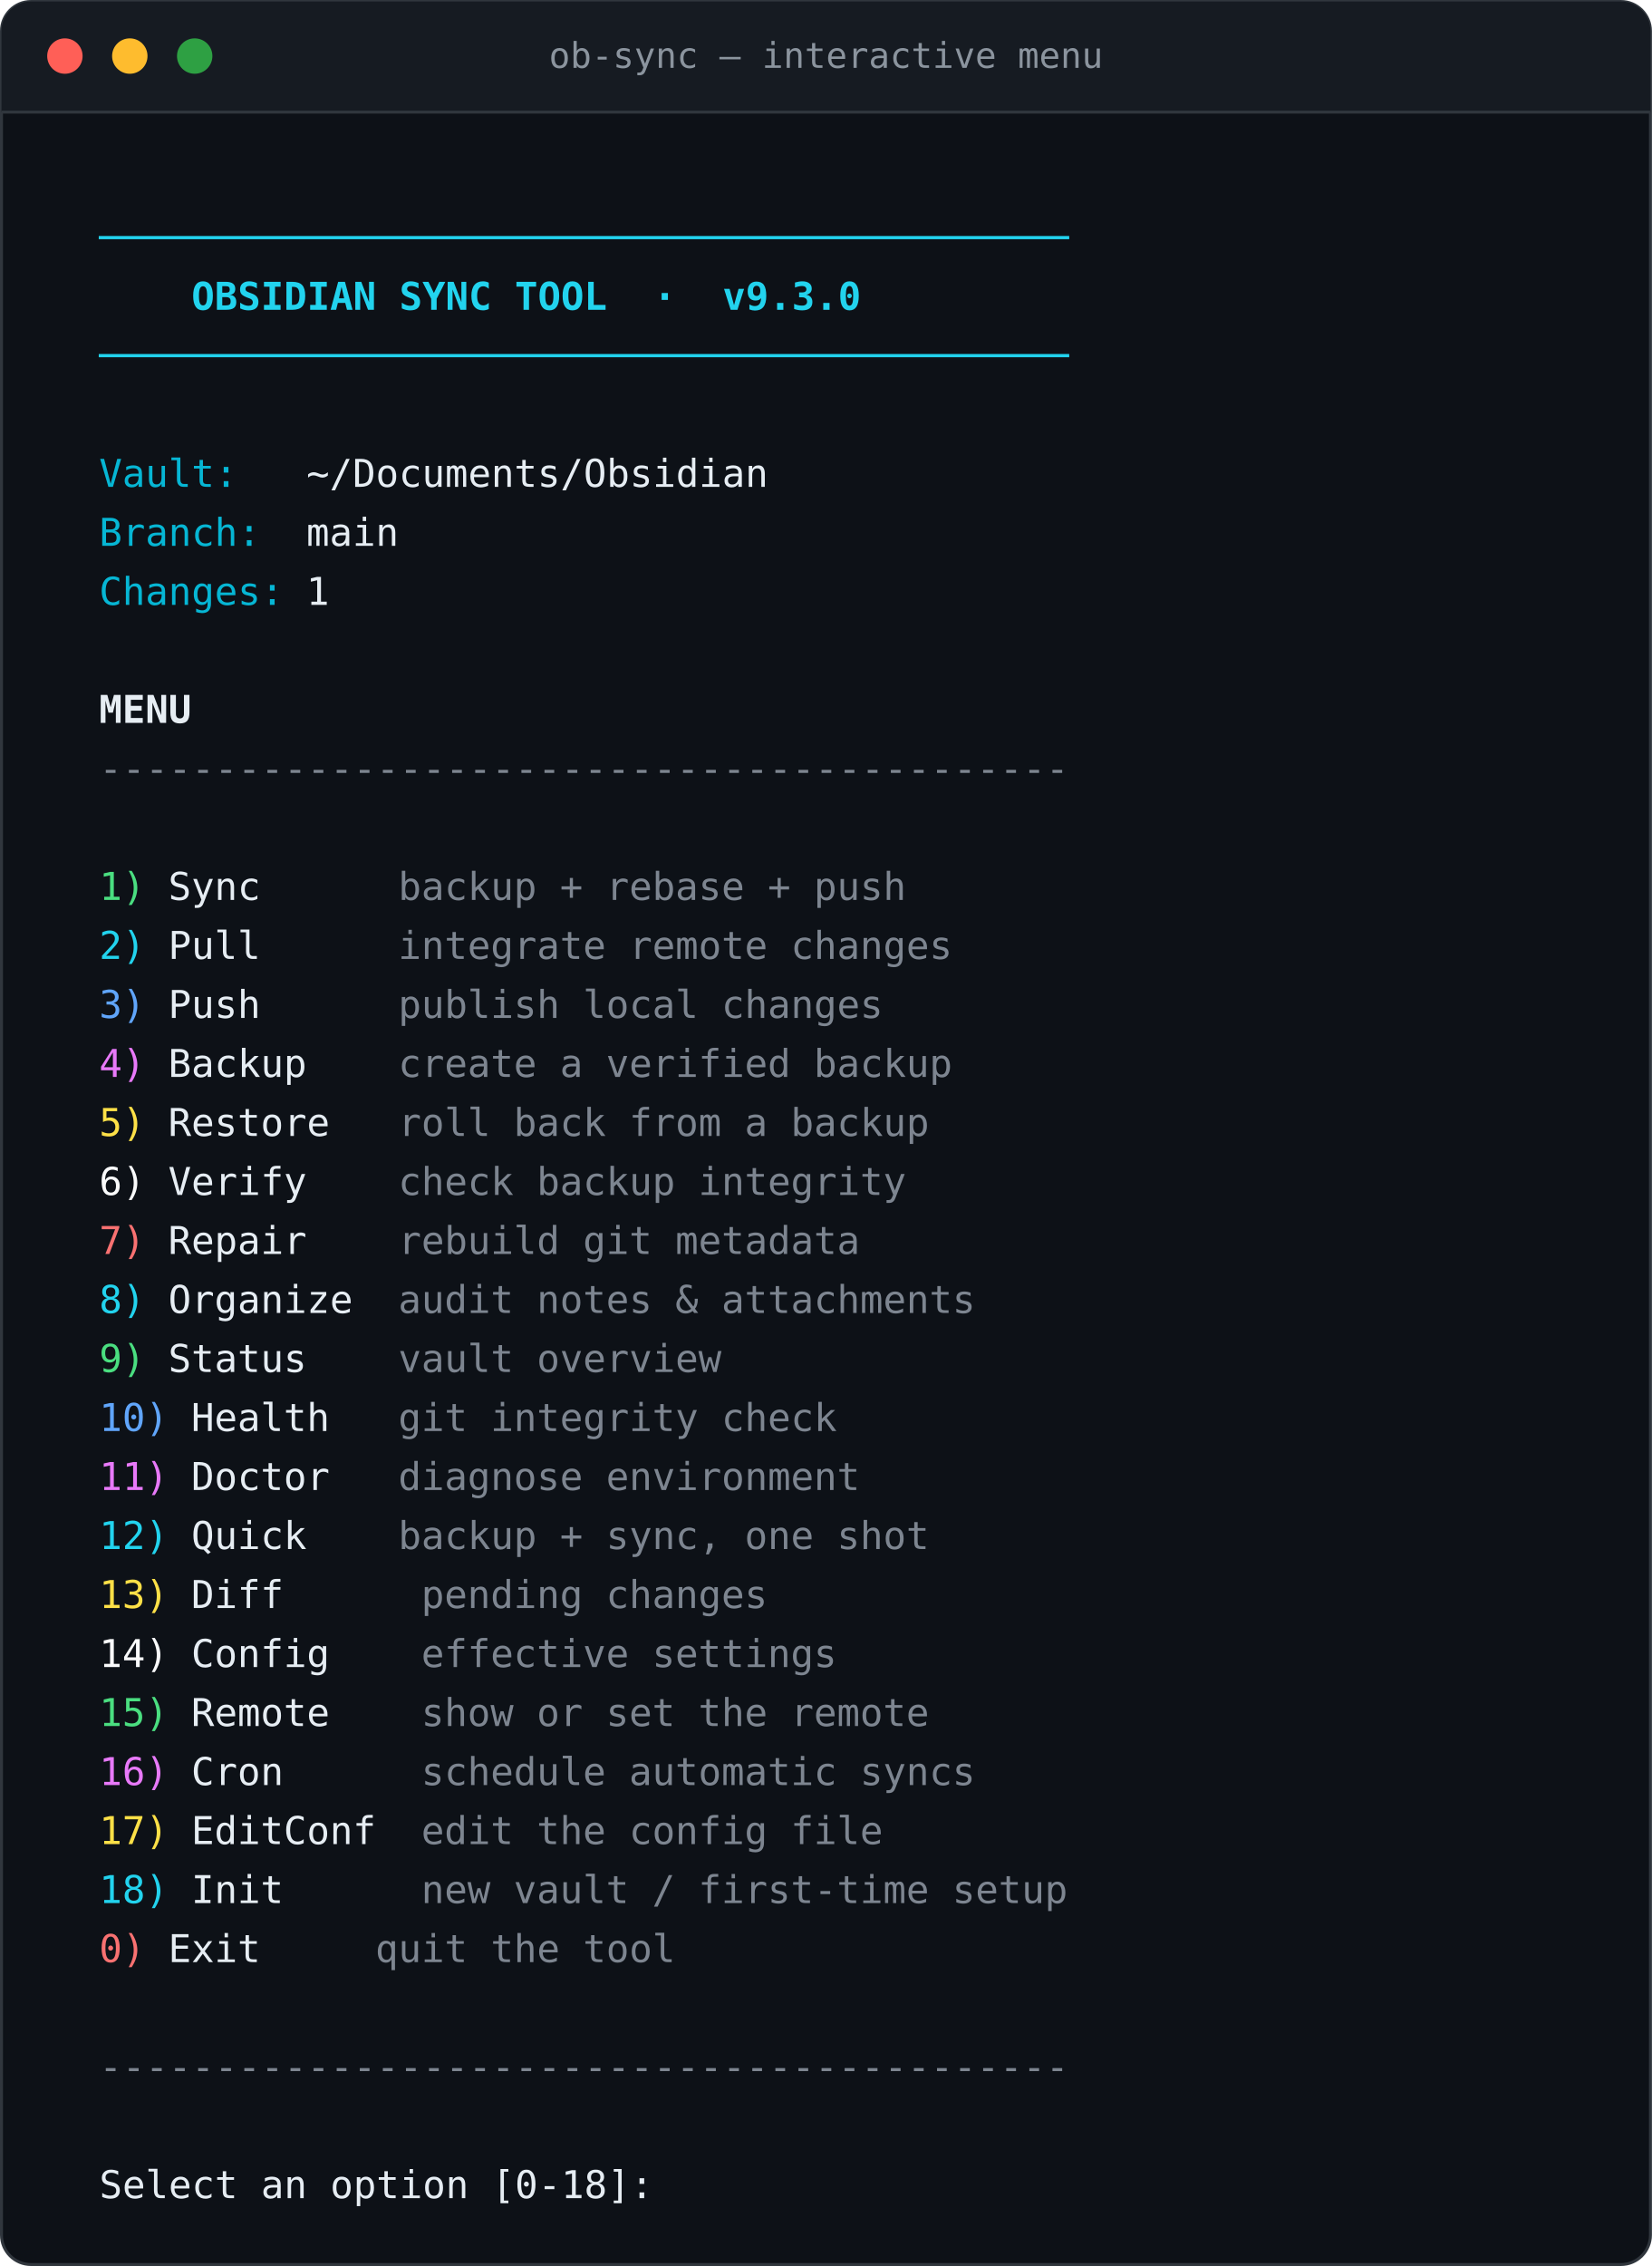
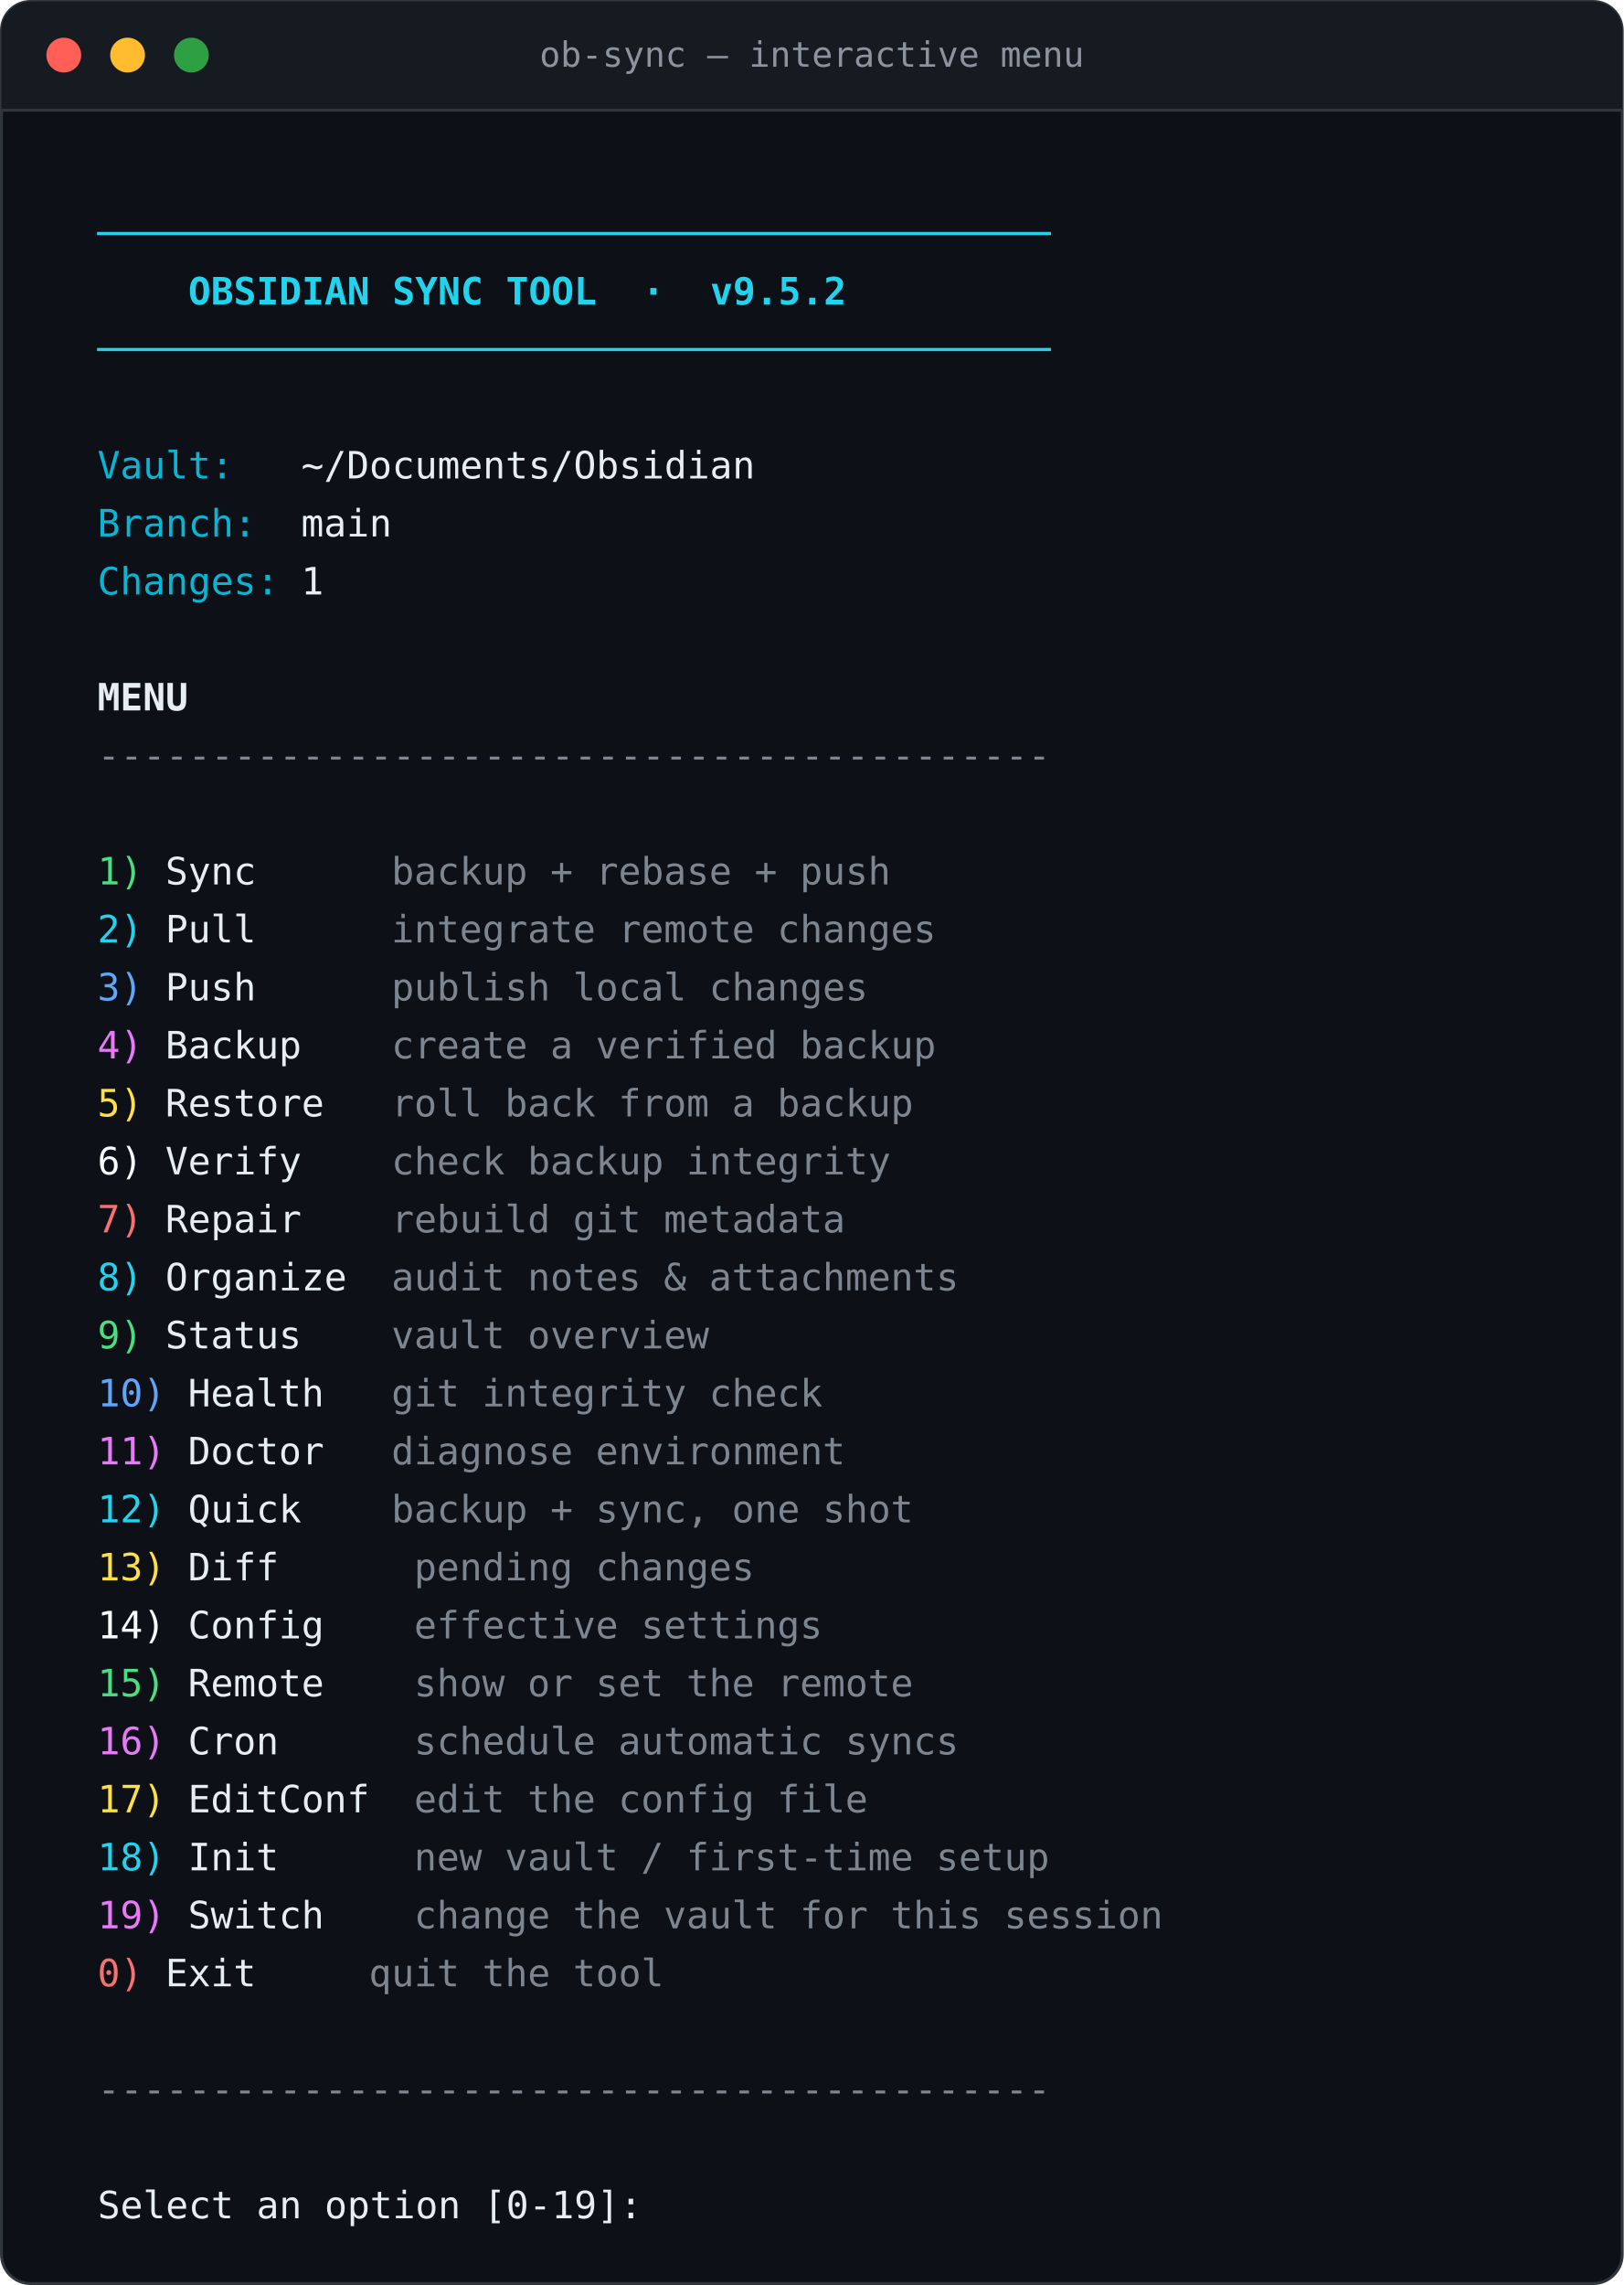
- <svg xmlns="http://www.w3.org/2000/svg" width="560" height="768" viewBox="0 0 560 768" font-family="ui-monospace, 'SFMono-Regular', 'JetBrains Mono', Menlo, Consolas, monospace" font-size="13">
-   <rect x="0.5" y="0.5" width="559" height="767" rx="10" fill="#0d1117" stroke="#30363d" />
+ <svg xmlns="http://www.w3.org/2000/svg" width="560" height="788" viewBox="0 0 560 788" font-family="ui-monospace, 'SFMono-Regular', 'JetBrains Mono', Menlo, Consolas, monospace" font-size="13">
+   <rect x="0.5" y="0.5" width="559" height="787" rx="10" fill="#0d1117" stroke="#30363d" />
  <path d="M0.5,10.5 a10,10 0 0 1 10,-10 h539 a10,10 0 0 1 10,10 v27.5 h-559 z" fill="#161b22" />
  <line x1="0.5" y1="38" x2="559.5" y2="38" stroke="#30363d" />
  <circle cx="22" cy="19.0" r="6" fill="#ff5f57" />
  <circle cx="44" cy="19.0" r="6" fill="#febc2e" />
  <circle cx="66" cy="19.0" r="6" fill="#2ea043" />
  <text x="280.0" y="23.0" text-anchor="middle" fill="#8b949e" font-size="12">ob-sync — interactive menu</text>
  <text x="18.0" y="85" fill="#e6edf3" font-weight="400" xml:space="preserve">  </text>
  <text x="33.6" y="85" fill="#22d3ee" font-weight="600" xml:space="preserve">──────────────────────────────────────────</text>
  <text x="18.0" y="105" fill="#e6edf3" font-weight="400" xml:space="preserve">  </text>
-   <text x="33.6" y="105" fill="#22d3ee" font-weight="600" xml:space="preserve">    OBSIDIAN SYNC TOOL  ·  v9.3.0</text>
+   <text x="33.6" y="105" fill="#22d3ee" font-weight="600" xml:space="preserve">    OBSIDIAN SYNC TOOL  ·  v9.5.2</text>
  <text x="18.0" y="125" fill="#e6edf3" font-weight="400" xml:space="preserve">  </text>
  <text x="33.6" y="125" fill="#22d3ee" font-weight="600" xml:space="preserve">──────────────────────────────────────────</text>
  <text x="18.0" y="165" fill="#e6edf3" font-weight="400" xml:space="preserve">  </text>
  <text x="33.6" y="165" fill="#06b6d4" font-weight="400" xml:space="preserve">Vault:</text>
  <text x="80.4" y="165" fill="#e6edf3" font-weight="400" xml:space="preserve">   ~/Documents/Obsidian</text>
  <text x="18.0" y="185" fill="#e6edf3" font-weight="400" xml:space="preserve">  </text>
  <text x="33.6" y="185" fill="#06b6d4" font-weight="400" xml:space="preserve">Branch:</text>
  <text x="88.2" y="185" fill="#e6edf3" font-weight="400" xml:space="preserve">  main</text>
  <text x="18.0" y="205" fill="#e6edf3" font-weight="400" xml:space="preserve">  </text>
  <text x="33.6" y="205" fill="#06b6d4" font-weight="400" xml:space="preserve">Changes:</text>
  <text x="96.0" y="205" fill="#e6edf3" font-weight="400" xml:space="preserve"> 1</text>
  <text x="18.0" y="245" fill="#e6edf3" font-weight="400" xml:space="preserve">  </text>
  <text x="33.6" y="245" fill="#e6edf3" font-weight="600" xml:space="preserve">MENU</text>
  <text x="18.0" y="265" fill="#e6edf3" font-weight="400" xml:space="preserve">  </text>
  <text x="33.6" y="265" fill="#7d8590" font-weight="400" xml:space="preserve">------------------------------------------</text>
  <text x="18.0" y="305" fill="#e6edf3" font-weight="400" xml:space="preserve">  </text>
  <text x="33.6" y="305" fill="#4ade80" font-weight="400" xml:space="preserve">1)</text>
  <text x="49.2" y="305" fill="#e6edf3" font-weight="400" xml:space="preserve"> Sync      </text>
  <text x="135.0" y="305" fill="#7d8590" font-weight="400" xml:space="preserve">backup + rebase + push</text>
  <text x="18.0" y="325" fill="#e6edf3" font-weight="400" xml:space="preserve">  </text>
  <text x="33.6" y="325" fill="#22d3ee" font-weight="400" xml:space="preserve">2)</text>
  <text x="49.2" y="325" fill="#e6edf3" font-weight="400" xml:space="preserve"> Pull      </text>
  <text x="135.0" y="325" fill="#7d8590" font-weight="400" xml:space="preserve">integrate remote changes</text>
  <text x="18.0" y="345" fill="#e6edf3" font-weight="400" xml:space="preserve">  </text>
  <text x="33.6" y="345" fill="#60a5fa" font-weight="400" xml:space="preserve">3)</text>
  <text x="49.2" y="345" fill="#e6edf3" font-weight="400" xml:space="preserve"> Push      </text>
  <text x="135.0" y="345" fill="#7d8590" font-weight="400" xml:space="preserve">publish local changes</text>
  <text x="18.0" y="365" fill="#e6edf3" font-weight="400" xml:space="preserve">  </text>
  <text x="33.6" y="365" fill="#e879f9" font-weight="400" xml:space="preserve">4)</text>
  <text x="49.2" y="365" fill="#e6edf3" font-weight="400" xml:space="preserve"> Backup    </text>
  <text x="135.0" y="365" fill="#7d8590" font-weight="400" xml:space="preserve">create a verified backup</text>
  <text x="18.0" y="385" fill="#e6edf3" font-weight="400" xml:space="preserve">  </text>
  <text x="33.6" y="385" fill="#fde047" font-weight="400" xml:space="preserve">5)</text>
  <text x="49.2" y="385" fill="#e6edf3" font-weight="400" xml:space="preserve"> Restore   </text>
  <text x="135.0" y="385" fill="#7d8590" font-weight="400" xml:space="preserve">roll back from a backup</text>
  <text x="18.0" y="405" fill="#e6edf3" font-weight="400" xml:space="preserve">  </text>
  <text x="33.6" y="405" fill="#f9fafb" font-weight="400" xml:space="preserve">6)</text>
  <text x="49.2" y="405" fill="#e6edf3" font-weight="400" xml:space="preserve"> Verify    </text>
  <text x="135.0" y="405" fill="#7d8590" font-weight="400" xml:space="preserve">check backup integrity</text>
  <text x="18.0" y="425" fill="#e6edf3" font-weight="400" xml:space="preserve">  </text>
  <text x="33.6" y="425" fill="#f87171" font-weight="400" xml:space="preserve">7)</text>
  <text x="49.2" y="425" fill="#e6edf3" font-weight="400" xml:space="preserve"> Repair    </text>
  <text x="135.0" y="425" fill="#7d8590" font-weight="400" xml:space="preserve">rebuild git metadata</text>
  <text x="18.0" y="445" fill="#e6edf3" font-weight="400" xml:space="preserve">  </text>
  <text x="33.6" y="445" fill="#22d3ee" font-weight="400" xml:space="preserve">8)</text>
  <text x="49.2" y="445" fill="#e6edf3" font-weight="400" xml:space="preserve"> Organize  </text>
  <text x="135.0" y="445" fill="#7d8590" font-weight="400" xml:space="preserve">audit notes &amp; attachments</text>
  <text x="18.0" y="465" fill="#e6edf3" font-weight="400" xml:space="preserve">  </text>
  <text x="33.6" y="465" fill="#4ade80" font-weight="400" xml:space="preserve">9)</text>
  <text x="49.2" y="465" fill="#e6edf3" font-weight="400" xml:space="preserve"> Status    </text>
  <text x="135.0" y="465" fill="#7d8590" font-weight="400" xml:space="preserve">vault overview</text>
  <text x="18.0" y="485" fill="#e6edf3" font-weight="400" xml:space="preserve">  </text>
  <text x="33.6" y="485" fill="#60a5fa" font-weight="400" xml:space="preserve">10)</text>
  <text x="57.0" y="485" fill="#e6edf3" font-weight="400" xml:space="preserve"> Health   </text>
  <text x="135.0" y="485" fill="#7d8590" font-weight="400" xml:space="preserve">git integrity check</text>
  <text x="18.0" y="505" fill="#e6edf3" font-weight="400" xml:space="preserve">  </text>
  <text x="33.6" y="505" fill="#e879f9" font-weight="400" xml:space="preserve">11)</text>
  <text x="57.0" y="505" fill="#e6edf3" font-weight="400" xml:space="preserve"> Doctor   </text>
  <text x="135.0" y="505" fill="#7d8590" font-weight="400" xml:space="preserve">diagnose environment</text>
  <text x="18.0" y="525" fill="#e6edf3" font-weight="400" xml:space="preserve">  </text>
  <text x="33.6" y="525" fill="#22d3ee" font-weight="400" xml:space="preserve">12)</text>
  <text x="57.0" y="525" fill="#e6edf3" font-weight="400" xml:space="preserve"> Quick    </text>
  <text x="135.0" y="525" fill="#7d8590" font-weight="400" xml:space="preserve">backup + sync, one shot</text>
  <text x="18.0" y="545" fill="#e6edf3" font-weight="400" xml:space="preserve">  </text>
  <text x="33.6" y="545" fill="#fde047" font-weight="400" xml:space="preserve">13)</text>
  <text x="57.0" y="545" fill="#e6edf3" font-weight="400" xml:space="preserve"> Diff      </text>
  <text x="142.8" y="545" fill="#7d8590" font-weight="400" xml:space="preserve">pending changes</text>
  <text x="18.0" y="565" fill="#e6edf3" font-weight="400" xml:space="preserve">  </text>
  <text x="33.6" y="565" fill="#f9fafb" font-weight="400" xml:space="preserve">14)</text>
  <text x="57.0" y="565" fill="#e6edf3" font-weight="400" xml:space="preserve"> Config    </text>
  <text x="142.8" y="565" fill="#7d8590" font-weight="400" xml:space="preserve">effective settings</text>
  <text x="18.0" y="585" fill="#e6edf3" font-weight="400" xml:space="preserve">  </text>
  <text x="33.6" y="585" fill="#4ade80" font-weight="400" xml:space="preserve">15)</text>
  <text x="57.0" y="585" fill="#e6edf3" font-weight="400" xml:space="preserve"> Remote    </text>
  <text x="142.8" y="585" fill="#7d8590" font-weight="400" xml:space="preserve">show or set the remote</text>
  <text x="18.0" y="605" fill="#e6edf3" font-weight="400" xml:space="preserve">  </text>
  <text x="33.6" y="605" fill="#e879f9" font-weight="400" xml:space="preserve">16)</text>
  <text x="57.0" y="605" fill="#e6edf3" font-weight="400" xml:space="preserve"> Cron      </text>
  <text x="142.8" y="605" fill="#7d8590" font-weight="400" xml:space="preserve">schedule automatic syncs</text>
  <text x="18.0" y="625" fill="#e6edf3" font-weight="400" xml:space="preserve">  </text>
  <text x="33.6" y="625" fill="#fde047" font-weight="400" xml:space="preserve">17)</text>
  <text x="57.0" y="625" fill="#e6edf3" font-weight="400" xml:space="preserve"> EditConf  </text>
  <text x="142.8" y="625" fill="#7d8590" font-weight="400" xml:space="preserve">edit the config file</text>
  <text x="18.0" y="645" fill="#e6edf3" font-weight="400" xml:space="preserve">  </text>
  <text x="33.6" y="645" fill="#22d3ee" font-weight="400" xml:space="preserve">18)</text>
  <text x="57.0" y="645" fill="#e6edf3" font-weight="400" xml:space="preserve"> Init      </text>
  <text x="142.8" y="645" fill="#7d8590" font-weight="400" xml:space="preserve">new vault / first-time setup</text>
  <text x="18.0" y="665" fill="#e6edf3" font-weight="400" xml:space="preserve">  </text>
-   <text x="33.6" y="665" fill="#f87171" font-weight="400" xml:space="preserve">0)</text>
-   <text x="49.2" y="665" fill="#e6edf3" font-weight="400" xml:space="preserve"> Exit     </text>
-   <text x="127.2" y="665" fill="#7d8590" font-weight="400" xml:space="preserve">quit the tool</text>
-   <text x="18.0" y="705" fill="#e6edf3" font-weight="400" xml:space="preserve">  </text>
-   <text x="33.6" y="705" fill="#7d8590" font-weight="400" xml:space="preserve">------------------------------------------</text>
-   <text x="18.0" y="745" fill="#e6edf3" font-weight="400" xml:space="preserve">  Select an option [0-18]: </text>
+   <text x="33.6" y="665" fill="#e879f9" font-weight="400" xml:space="preserve">19)</text>
+   <text x="57.0" y="665" fill="#e6edf3" font-weight="400" xml:space="preserve"> Switch    </text>
+   <text x="142.8" y="665" fill="#7d8590" font-weight="400" xml:space="preserve">change the vault for this session</text>
+   <text x="18.0" y="685" fill="#e6edf3" font-weight="400" xml:space="preserve">  </text>
+   <text x="33.6" y="685" fill="#f87171" font-weight="400" xml:space="preserve">0)</text>
+   <text x="49.2" y="685" fill="#e6edf3" font-weight="400" xml:space="preserve"> Exit     </text>
+   <text x="127.2" y="685" fill="#7d8590" font-weight="400" xml:space="preserve">quit the tool</text>
+   <text x="18.0" y="725" fill="#e6edf3" font-weight="400" xml:space="preserve">  </text>
+   <text x="33.6" y="725" fill="#7d8590" font-weight="400" xml:space="preserve">------------------------------------------</text>
+   <text x="18.0" y="765" fill="#e6edf3" font-weight="400" xml:space="preserve">  Select an option [0-19]: </text>
</svg>
